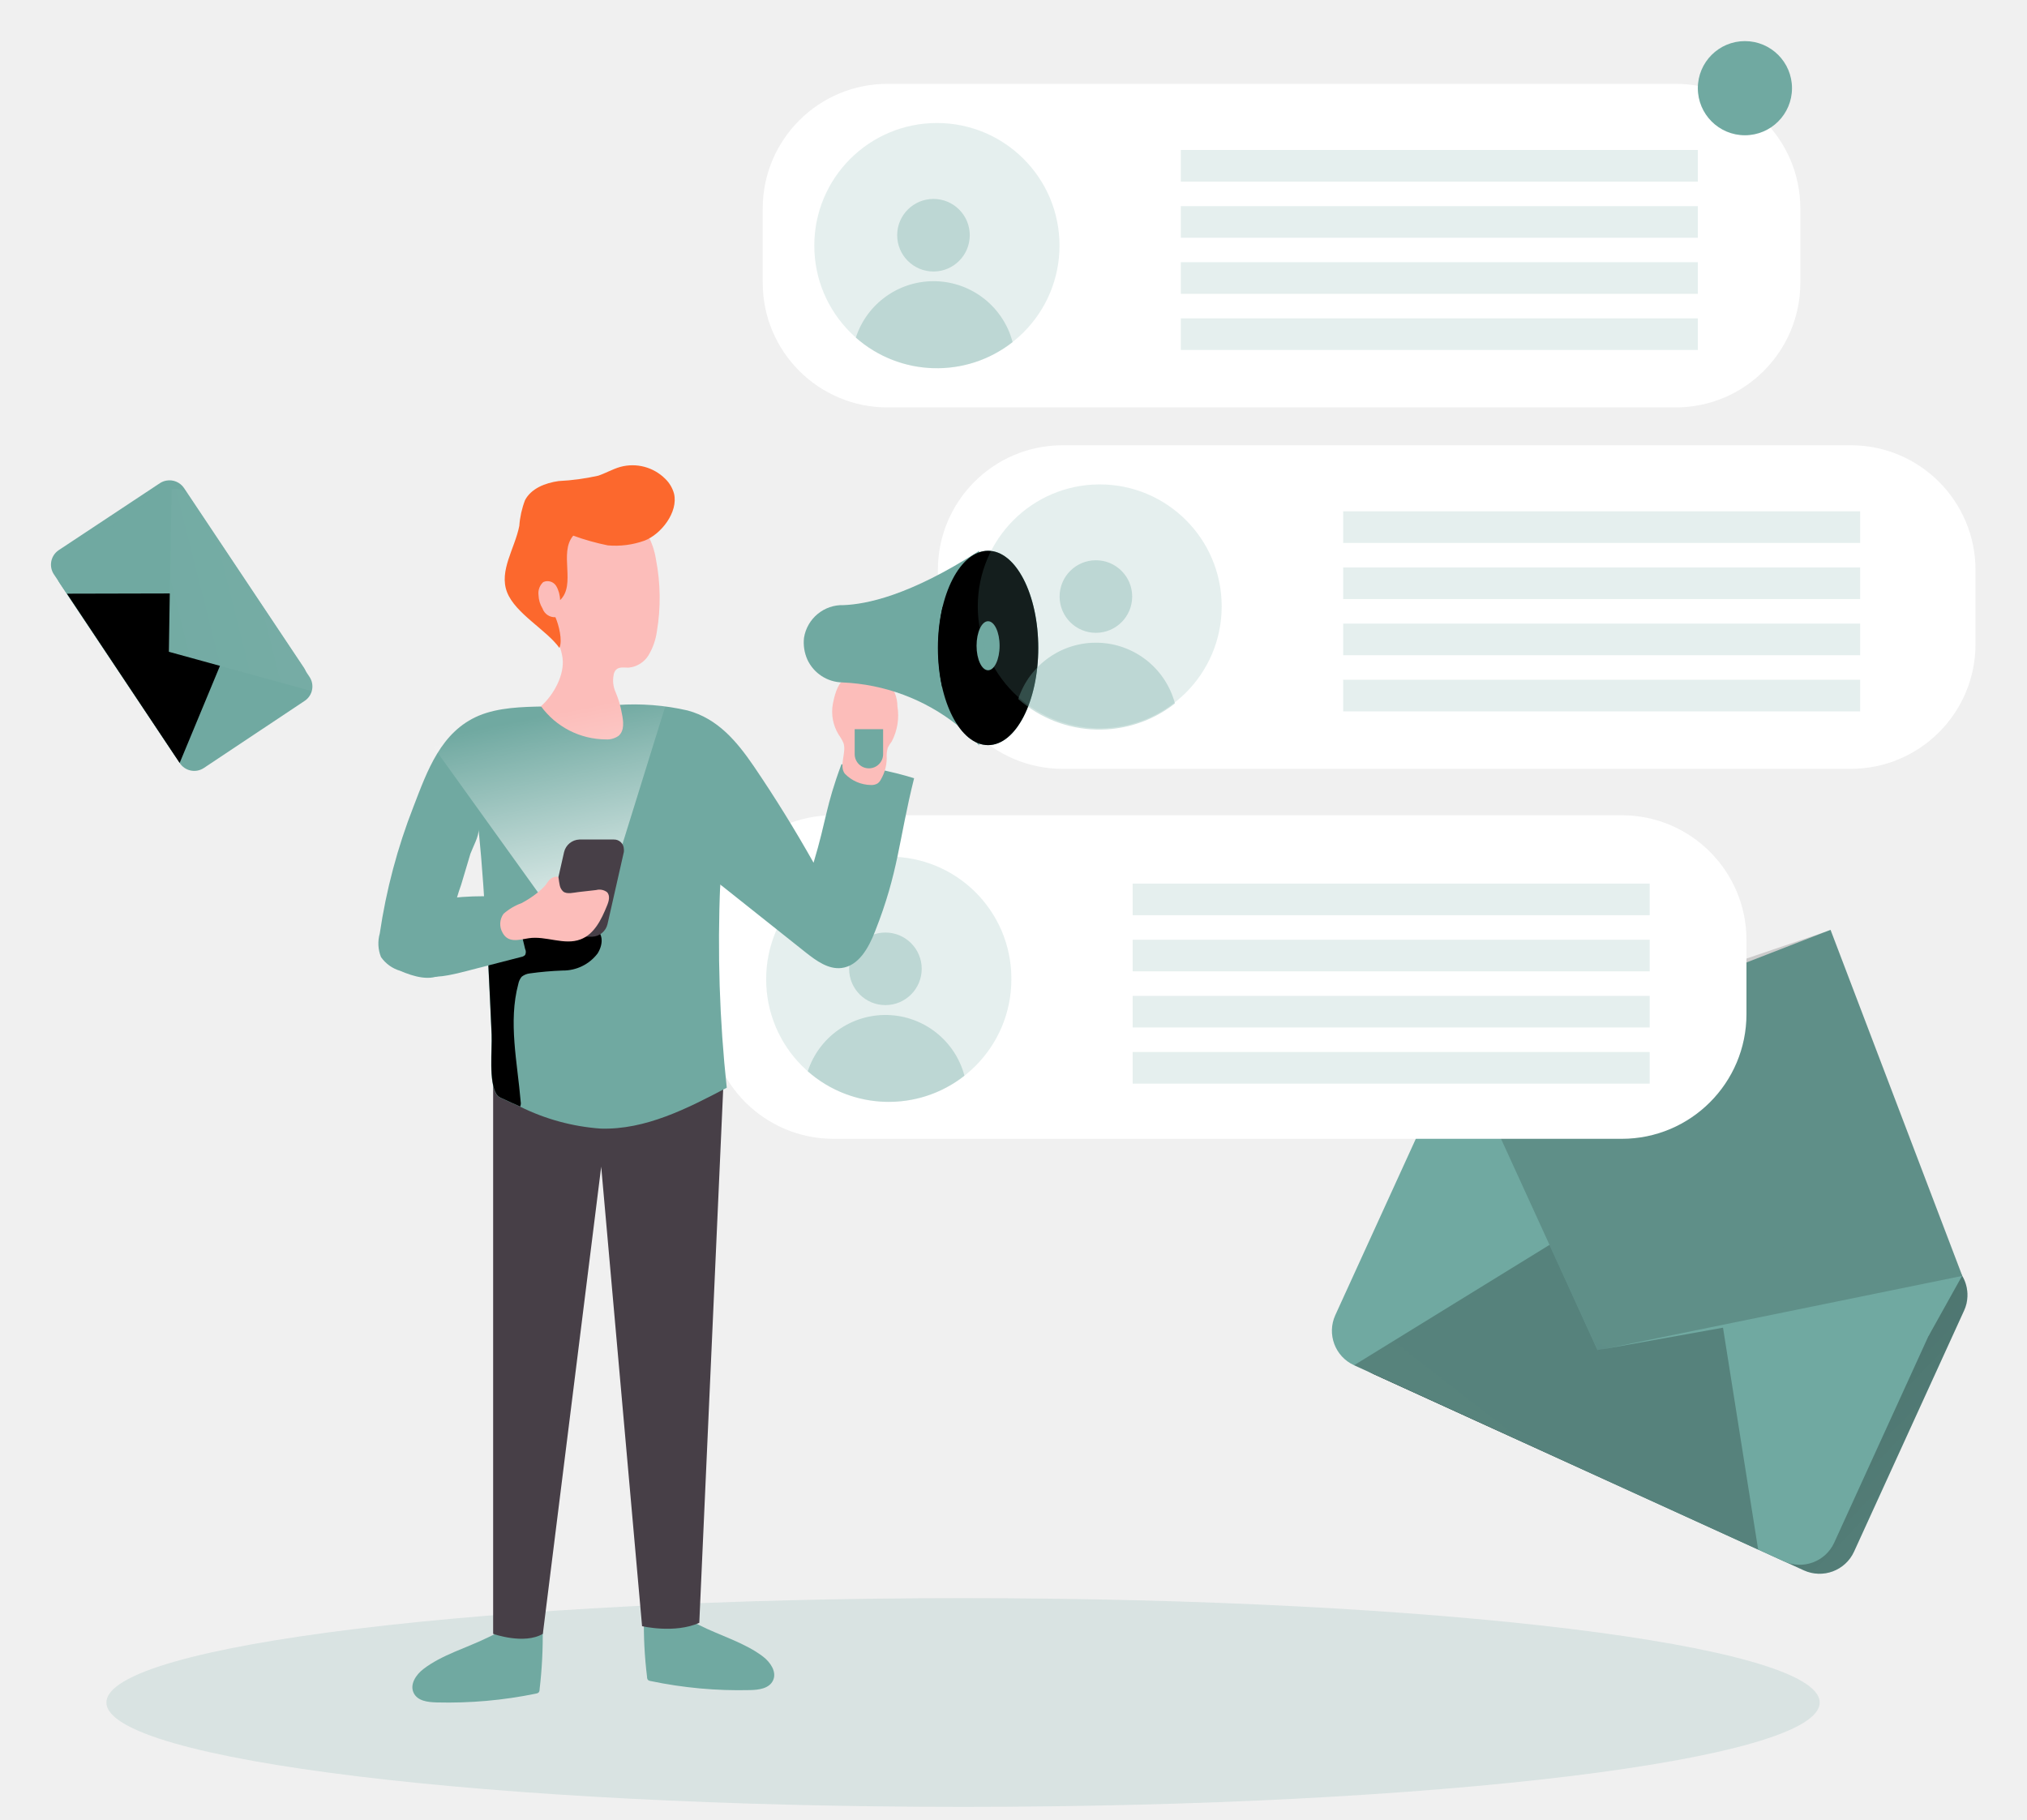
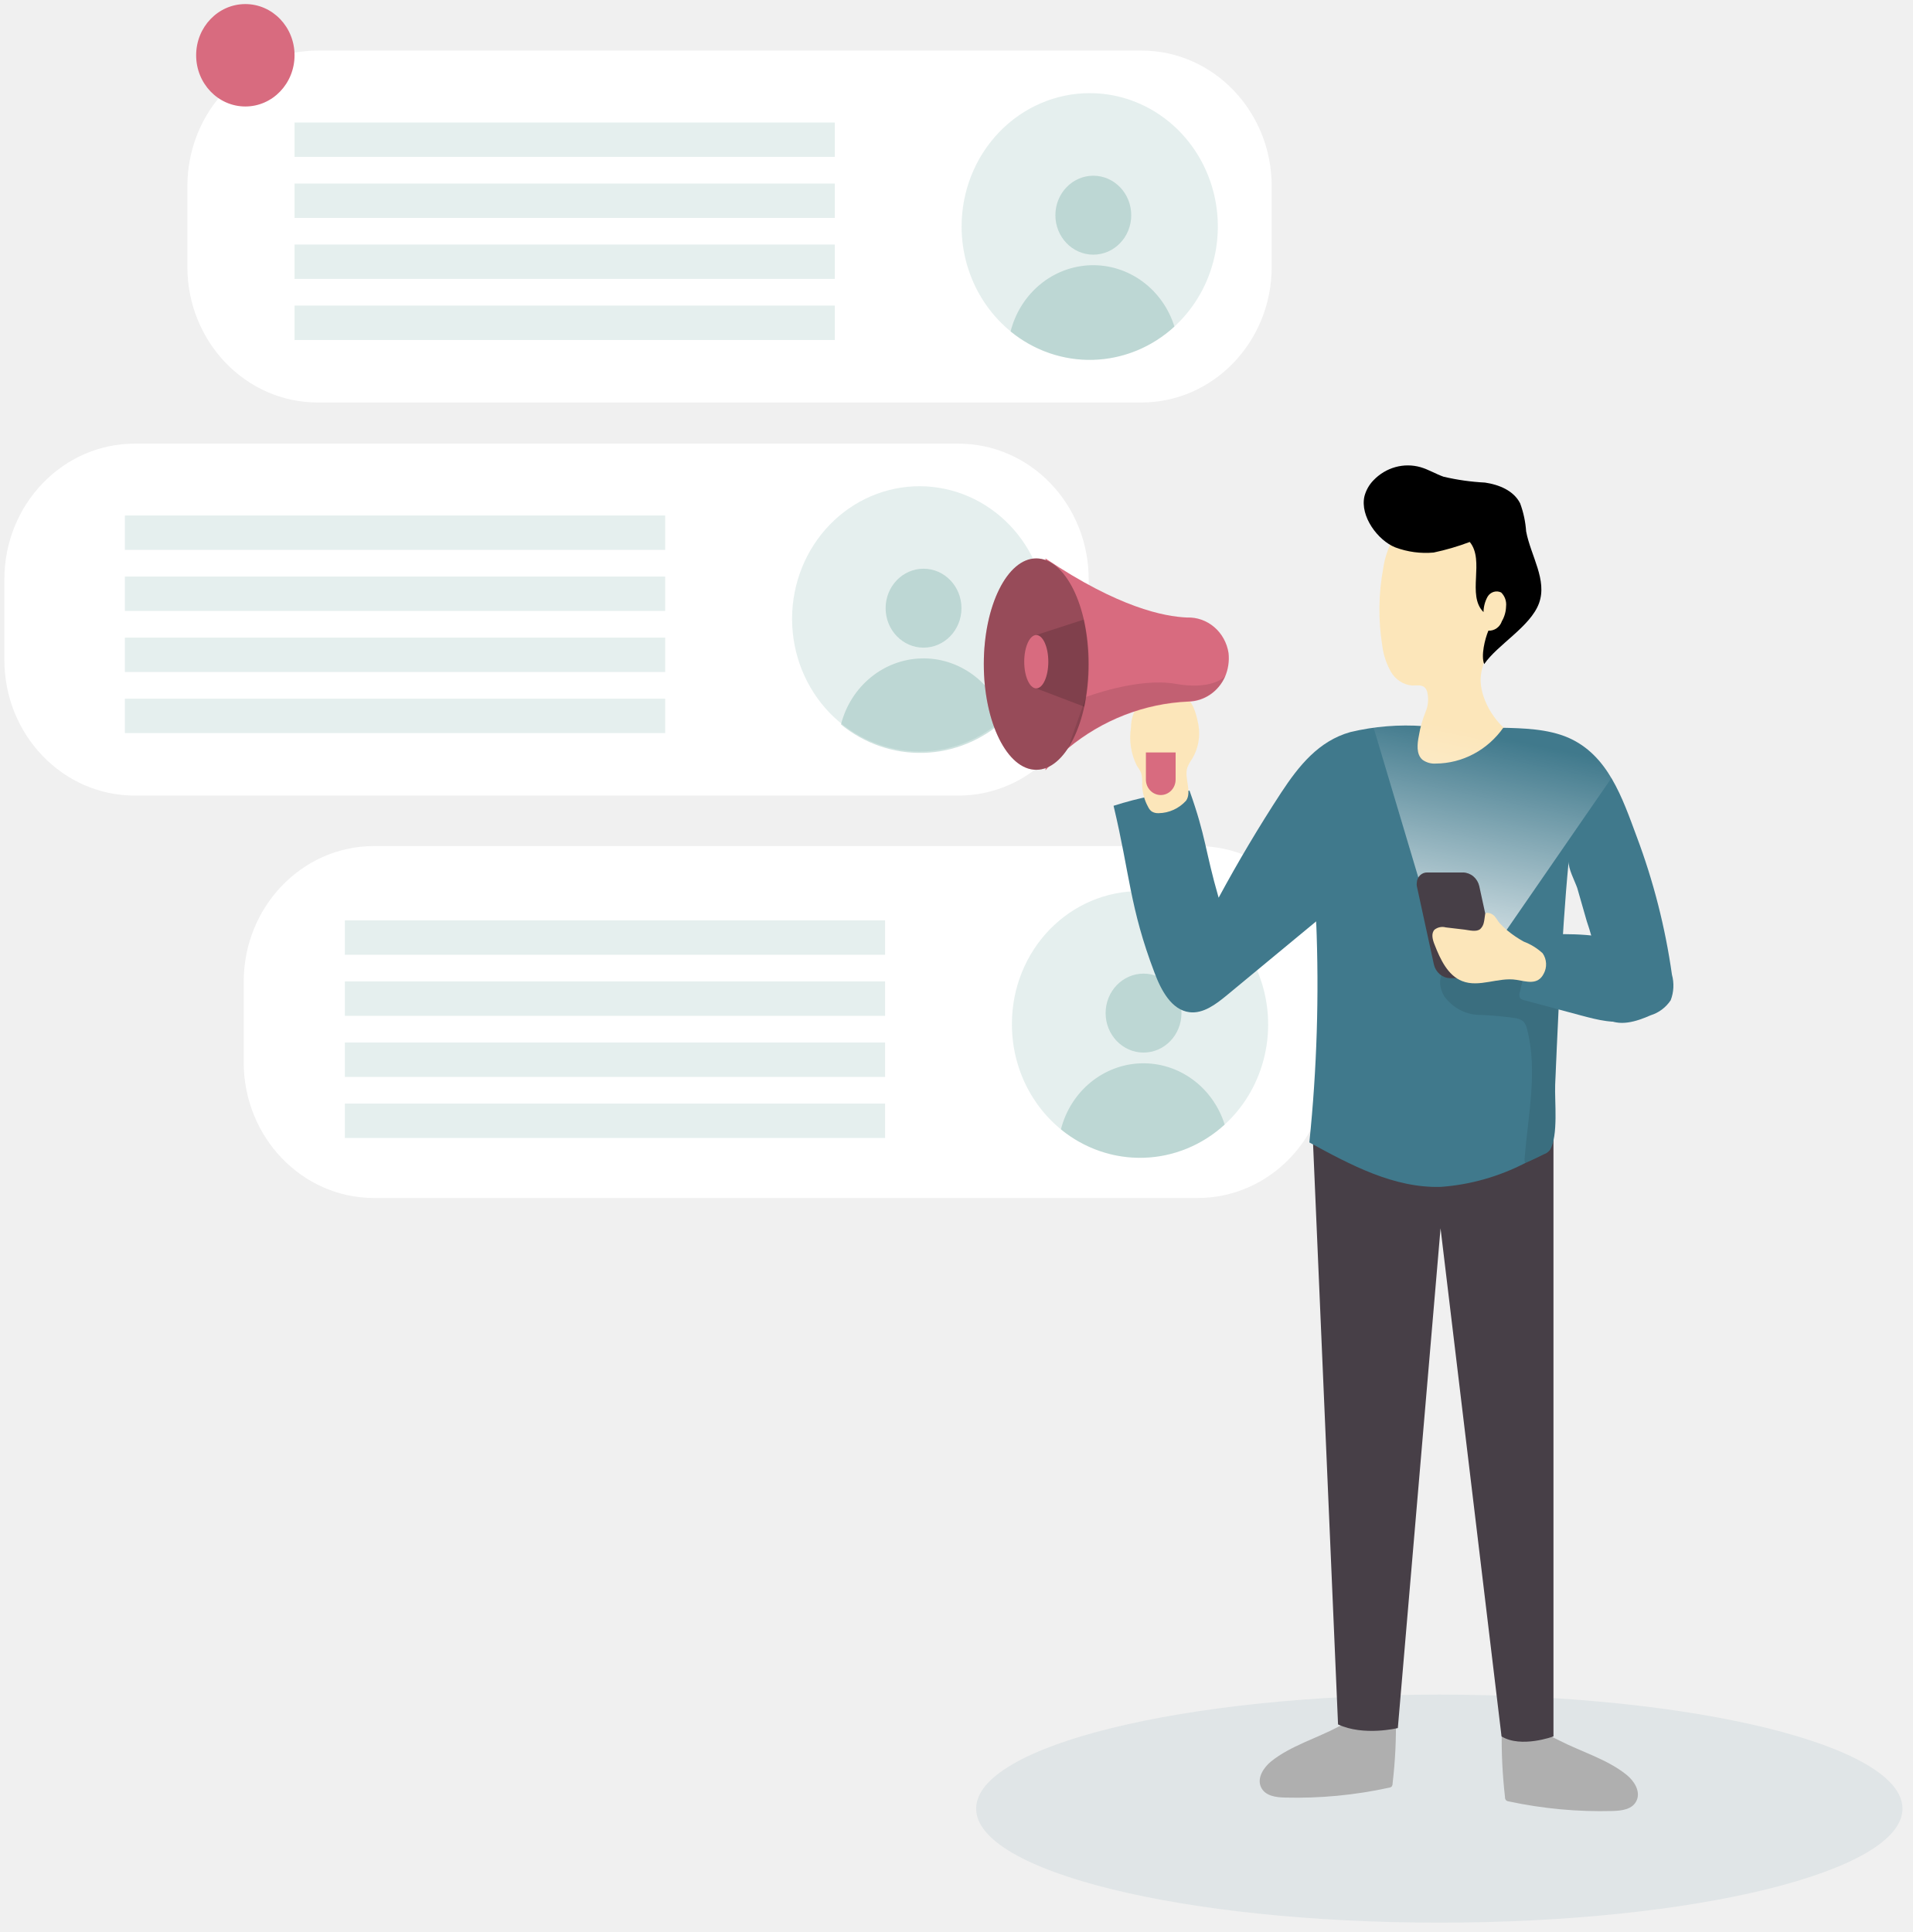
- <svg xmlns="http://www.w3.org/2000/svg" xmlns:xlink="http://www.w3.org/1999/xlink" width="247.98" height="222.68">
+ <svg xmlns="http://www.w3.org/2000/svg" width="192" height="194" viewBox="0 0 192 194" fill="none">
+   <path d="M31.9 5.077H114.588C121.816 5.077 127.675 11.176 127.675 18.698V26.794C127.675 34.317 121.816 40.416 114.588 40.416H31.9C24.672 40.416 18.813 34.317 18.813 26.794V18.698C18.813 11.176 24.672 5.077 31.9 5.077Z" fill="white" />
+   <path d="M13.527 44.548H96.215C103.443 44.548 109.302 50.647 109.302 58.169V66.266C109.302 73.788 103.443 79.887 96.215 79.887H13.527C6.3 79.887 0.44 73.788 0.44 66.266V58.169C0.44 50.647 6.3 44.548 13.527 44.548Z" fill="white" />
+   <path d="M37.554 84.957H120.242C127.47 84.957 133.329 91.055 133.329 98.578V106.674C133.329 114.197 127.47 120.295 120.242 120.295H37.554C30.327 120.295 24.468 114.197 24.468 106.674V98.578C24.468 91.055 30.327 84.957 37.554 84.957Z" fill="white" />
+   <path opacity="0.18" d="M101.593 102.871C101.593 105.519 102.347 108.108 103.761 110.31C105.174 112.512 107.183 114.228 109.534 115.241C111.884 116.255 114.471 116.52 116.966 116.003C119.461 115.486 121.754 114.211 123.553 112.339C125.352 110.466 126.577 108.081 127.073 105.483C127.569 102.886 127.315 100.194 126.341 97.747C125.367 95.301 123.719 93.21 121.603 91.739C119.488 90.267 117.001 89.482 114.457 89.482C112.776 89.473 111.111 89.808 109.555 90.469C107.999 91.129 106.583 92.102 105.389 93.332C104.194 94.562 103.244 96.025 102.593 97.637C101.942 99.25 101.602 100.98 101.593 102.728V102.871Z" fill="#70A9A1" />
+   <path opacity="0.34" d="M114.809 105.692C112.706 105.692 111.001 103.918 111.001 101.729C111.001 99.54 112.706 97.766 114.809 97.766C116.911 97.766 118.616 99.54 118.616 101.729C118.616 103.918 116.911 105.692 114.809 105.692Z" fill="#70A9A1" />
+   <path opacity="0.34" d="M106.513 113.404C108.876 115.334 111.814 116.343 114.817 116.255C117.82 116.167 120.698 114.988 122.953 112.922C122.378 111.092 121.251 109.505 119.738 108.396C118.226 107.288 116.409 106.719 114.56 106.773C112.711 106.827 110.929 107.502 109.478 108.697C108.028 109.892 106.988 111.543 106.513 113.404V113.404Z" fill="#70A9A1" />
+   <path opacity="0.18" d="M34.621 92.419H88.863V95.873H34.621V92.419Z" fill="#70A9A1" />
+   <path opacity="0.18" d="M34.621 98.551H88.863V102.005H34.621V98.551Z" fill="#70A9A1" />
+   <path opacity="0.18" d="M34.621 104.683H88.863V108.138H34.621V104.683Z" fill="#70A9A1" />
+   <path opacity="0.18" d="M34.621 110.815H88.863V114.27H34.621V110.815Z" fill="#70A9A1" />
+   <path opacity="0.18" d="M79.522 62.213C79.54 65.739 80.901 69.113 83.306 71.596C85.711 74.079 88.964 75.469 92.352 75.459C95.739 75.45 98.985 74.043 101.377 71.546C103.769 69.049 105.112 65.667 105.112 62.142C105.112 58.616 103.769 55.234 101.377 52.737C98.985 50.241 95.739 48.833 92.352 48.824C88.964 48.814 85.711 50.204 83.306 52.687C80.901 55.17 79.54 58.544 79.522 62.07V62.213Z" fill="#70A9A1" />
+   <path opacity="0.34" d="M92.722 65.034C90.619 65.034 88.914 63.259 88.914 61.071C88.914 58.882 90.619 57.107 92.722 57.107C94.825 57.107 96.529 58.882 96.529 61.071C96.529 63.259 94.825 65.034 92.722 65.034Z" fill="#70A9A1" />
+   <path opacity="0.34" d="M84.432 72.746C86.795 74.676 89.733 75.685 92.736 75.597C95.739 75.508 98.617 74.329 100.872 72.264C100.297 70.434 99.17 68.846 97.657 67.738C96.144 66.63 94.328 66.06 92.479 66.115C90.63 66.169 88.848 66.844 87.397 68.039C85.947 69.234 84.907 70.885 84.432 72.746V72.746Z" fill="#70A9A1" />
+   <path opacity="0.18" d="M12.54 51.761H66.782V55.215H12.54V51.761Z" fill="#70A9A1" />
+   <path opacity="0.18" d="M12.54 57.893H66.782V61.347H12.54V57.893Z" fill="#70A9A1" />
+   <path opacity="0.18" d="M12.54 64.025H66.782V67.479H12.54V64.025Z" fill="#70A9A1" />
+   <path opacity="0.18" d="M12.54 70.157H66.782V73.612H12.54V70.157Z" fill="#70A9A1" />
+   <path opacity="0.18" d="M96.541 22.742C96.541 25.39 97.296 27.979 98.709 30.18C100.123 32.382 102.132 34.098 104.482 35.112C106.833 36.125 109.419 36.39 111.914 35.874C114.41 35.357 116.702 34.082 118.501 32.209C120.3 30.337 121.525 27.951 122.021 25.354C122.518 22.757 122.263 20.065 121.289 17.618C120.316 15.172 118.667 13.081 116.552 11.609C114.436 10.138 111.949 9.353 109.405 9.353C105.993 9.353 102.721 10.763 100.309 13.274C97.896 15.785 96.541 19.191 96.541 22.742V22.742Z" fill="#70A9A1" />
+   <path opacity="0.34" d="M109.766 25.572C107.663 25.572 105.958 23.797 105.958 21.608C105.958 19.419 107.663 17.645 109.766 17.645C111.869 17.645 113.573 19.419 113.573 21.608C113.573 23.797 111.869 25.572 109.766 25.572Z" fill="#70A9A1" />
+   <path opacity="0.34" d="M101.461 33.284C103.826 35.215 106.766 36.223 109.77 36.134C112.775 36.044 115.655 34.862 117.909 32.793C117.336 30.959 116.208 29.368 114.693 28.258C113.179 27.147 111.36 26.577 109.509 26.633C107.657 26.688 105.872 27.366 104.422 28.564C102.971 29.763 101.932 31.419 101.461 33.284V33.284Z" fill="#70A9A1" />
+   <path opacity="0.18" d="M29.57 12.299H83.811V15.753H29.57V12.299Z" fill="#70A9A1" />
+   <path opacity="0.18" d="M29.57 18.431H83.811V21.885H29.57V18.431Z" fill="#70A9A1" />
+   <path opacity="0.18" d="M29.57 24.554H83.811V28.008H29.57V24.554Z" fill="#70A9A1" />
+   <path opacity="0.18" d="M29.57 30.686H83.811V34.141H29.57V30.686Z" fill="#70A9A1" />
+   <path d="M24.633 10.692C21.904 10.692 19.693 8.39 19.693 5.55C19.693 2.711 21.904 0.409 24.633 0.409C27.361 0.409 29.572 2.711 29.572 5.55C29.572 8.39 27.361 10.692 24.633 10.692Z" fill="#D86B7F" />
+   <path opacity="0.18" d="M144.503 193.061C118.822 193.061 98.003 187.935 98.003 181.612C98.003 175.289 118.822 170.163 144.503 170.163C170.184 170.163 191.003 175.289 191.003 181.612C191.003 187.935 170.184 193.061 144.503 193.061Z" fill="#40798C" fill-opacity="0.5" />
+   <path d="M163.292 178.207C164.055 178.814 164.724 179.859 164.321 180.778C163.918 181.697 162.829 181.822 161.903 181.849C158.4 181.944 154.898 181.62 151.466 180.885C151.364 180.876 151.268 180.832 151.192 180.76C151.123 180.669 151.089 180.554 151.097 180.439C150.843 178.218 150.734 175.981 150.771 173.744C152.658 173.191 154.845 173.86 156.534 174.762C158.704 175.878 161.363 176.654 163.292 178.207Z" fill="#AFAFAF" />
+   <path d="M127.628 176.859C126.865 177.475 126.187 178.52 126.59 179.43C126.993 180.341 128.091 180.483 129.017 180.501C132.521 180.592 136.024 180.259 139.454 179.51C139.556 179.501 139.653 179.457 139.729 179.386C139.79 179.291 139.821 179.178 139.814 179.064C140.077 176.844 140.186 174.606 140.14 172.37C138.253 171.807 136.067 172.486 134.377 173.387C132.208 174.539 129.558 175.315 127.628 176.859Z" fill="#AFAFAF" />
+   <path d="M155.964 113.797V174.36C155.964 174.36 152.722 175.565 150.75 174.36L144.627 123.339L140.339 173.521C140.339 173.521 136.908 174.36 134.336 173.155L131.763 113.35C131.763 113.35 146.959 109.789 155.964 113.797Z" fill="#473F47" />
+   <path d="M111.799 80.913C113.437 87.759 113.412 91.107 115.907 97.667C116.576 99.453 117.622 101.416 119.423 101.639C120.795 101.809 122.056 100.854 123.145 99.961C126.135 97.48 129.134 94.998 132.141 92.517C132.444 99.924 132.215 107.345 131.455 114.716C135.606 116.992 139.979 119.322 144.67 119.179C147.618 118.962 150.497 118.146 153.143 116.778C153.786 116.492 154.413 116.198 155.039 115.885C155.267 115.805 155.467 115.656 155.613 115.457C156.471 114.065 156.068 110.565 156.136 108.914C156.239 106.397 156.359 103.871 156.479 101.345C156.531 100.452 156.574 99.622 156.634 98.756C156.848 94.659 157.097 90.58 157.491 86.483C157.423 87.188 158.1 88.456 158.349 89.161C158.666 90.268 158.983 91.392 159.309 92.508C159.659 93.523 159.945 94.561 160.167 95.614C160.356 96.891 159.764 98.114 159.841 99.426C159.846 99.974 159.973 100.514 160.211 101.003C160.449 101.492 160.792 101.917 161.213 102.246C162.542 103.139 164.283 102.586 165.733 101.943C166.543 101.694 167.248 101.165 167.731 100.443C168.047 99.625 168.092 98.721 167.859 97.873C167.188 93.124 166 88.47 164.318 84.001C162.868 80.092 161.445 75.825 157.457 74.076C155.39 73.183 152.929 73.121 150.716 73.076L142.929 72.915C140.459 72.734 137.976 72.936 135.563 73.513C132.398 74.406 130.417 76.87 128.625 79.592C126.395 83.008 124.303 86.525 122.348 90.143C120.958 85.332 121.104 84.091 119.423 79.387C116.836 79.603 114.279 80.115 111.799 80.913Z" fill="#40798C" />
+   <path d="M145.005 100.051C145.435 100.639 145.992 101.115 146.631 101.439C147.27 101.763 147.973 101.926 148.684 101.916C149.831 101.96 150.976 102.064 152.114 102.229C152.427 102.264 152.725 102.39 152.971 102.595C153.149 102.822 153.27 103.092 153.323 103.38C154.395 107.549 153.417 111.949 153.074 116.243C153.04 116.419 153.058 116.603 153.126 116.769C153.769 116.484 154.395 116.189 155.021 115.877C155.249 115.796 155.449 115.647 155.596 115.448C156.453 114.056 156.05 110.557 156.119 108.905C156.222 106.388 156.342 103.862 156.462 101.336C156.513 100.443 156.556 99.613 156.616 98.747C156.419 98.694 156.213 98.658 156.016 98.623L150.485 97.641C149.121 97.391 147.054 96.552 145.691 97.087C144.327 97.623 144.37 98.988 145.005 100.051Z" fill="url(#paint0_linear)" fill-opacity="0.15" />
+   <path d="M150.945 73.049C149.641 71.853 148.441 69.648 148.681 67.774C148.921 65.9 150.233 63.927 150.996 62.151C151.382 61.258 151.768 60.16 151.305 59.285C151.028 58.894 150.715 58.533 150.37 58.205C149.581 57.313 149.367 56.009 148.844 54.911C148.423 54.058 147.805 53.327 147.044 52.786C146.283 52.245 145.404 51.911 144.487 51.814C143.568 51.745 142.648 51.933 141.823 52.36C140.997 52.787 140.298 53.437 139.796 54.242C139.334 55.103 139.023 56.043 138.879 57.018C138.393 59.615 138.361 62.282 138.784 64.891C138.905 65.795 139.196 66.666 139.642 67.453C139.865 67.843 140.175 68.171 140.545 68.412C140.914 68.653 141.334 68.798 141.769 68.836C142.223 68.836 142.746 68.729 143.064 69.059C143.208 69.222 143.298 69.428 143.321 69.648C143.44 70.284 143.365 70.943 143.106 71.532C142.804 72.277 142.585 73.055 142.455 73.853C142.283 74.701 142.172 75.718 142.798 76.281C143.19 76.568 143.665 76.707 144.144 76.673C145.471 76.666 146.778 76.334 147.959 75.704C149.14 75.075 150.163 74.165 150.945 73.049Z" fill="#FCE6BA" />
+   <path d="M142.387 88.081L136.521 68.434L163.638 75.441L148.793 96.953L142.387 88.081Z" fill="url(#paint1_linear)" />
+   <path d="M136.986 49.833C137.147 49.223 137.461 48.668 137.895 48.226C138.502 47.591 139.26 47.135 140.092 46.904C140.924 46.673 141.799 46.677 142.629 46.914C143.418 47.146 144.147 47.592 144.928 47.869C146.298 48.19 147.692 48.387 149.095 48.458C150.485 48.663 151.968 49.252 152.62 50.547C152.952 51.448 153.154 52.395 153.22 53.358C153.683 55.813 155.373 58.25 154.507 60.589C153.641 62.927 150.356 64.721 149.01 66.685C148.667 65.846 149.078 64.168 149.43 63.329C149.725 63.344 150.016 63.258 150.26 63.086C150.505 62.914 150.689 62.664 150.785 62.374C151.046 61.929 151.191 61.422 151.205 60.901C151.236 60.642 151.207 60.378 151.12 60.133C151.034 59.888 150.892 59.667 150.708 59.491C150.471 59.377 150.204 59.358 149.954 59.435C149.705 59.512 149.491 59.681 149.353 59.91C149.09 60.382 148.948 60.917 148.941 61.463C147.226 59.758 149.104 56.304 147.56 54.421C146.378 54.868 145.166 55.223 143.933 55.483C142.628 55.602 141.315 55.425 140.082 54.965C138.341 54.269 136.523 51.85 136.986 49.833Z" fill="black" />
+   <path d="M164.352 95.195C165.16 95.544 165.859 96.122 166.367 96.864C166.661 97.383 166.821 97.972 166.831 98.574C166.842 99.176 166.703 99.771 166.427 100.301C166.141 100.823 165.756 101.279 165.296 101.642C164.837 102.006 164.311 102.269 163.751 102.416C162.139 102.862 160.432 102.416 158.812 101.988L153.023 100.434C152.868 100.409 152.724 100.335 152.611 100.22C152.561 100.116 152.534 100.002 152.534 99.885C152.534 99.769 152.561 99.654 152.611 99.551C152.98 98.087 153.22 96.498 153.726 95.088C154.181 93.838 154.721 93.847 155.99 93.811C158.769 93.758 161.796 93.892 164.352 95.195Z" fill="#40798C" />
+   <path d="M116.333 81.654C116.088 81.671 115.843 81.612 115.63 81.484C115.476 81.365 115.353 81.209 115.27 81.029C114.884 80.334 114.677 79.547 114.669 78.744C114.697 78.353 114.659 77.961 114.558 77.584C114.441 77.337 114.3 77.104 114.138 76.888C113.547 75.715 113.339 74.374 113.546 73.067C113.546 72.568 113.64 72.074 113.82 71.612C113.993 71.265 114.236 70.96 114.532 70.718C114.828 70.476 115.17 70.303 115.535 70.211C116.267 70.025 117.021 69.95 117.774 69.988C118.259 69.943 118.748 70.022 119.197 70.22C119.849 70.559 120.192 72.085 120.321 72.79C120.523 73.952 120.306 75.15 119.712 76.156C119.517 76.434 119.35 76.733 119.215 77.048C118.854 78.066 119.703 79.521 119.077 80.404C118.722 80.792 118.297 81.102 117.826 81.316C117.355 81.531 116.847 81.646 116.333 81.654Z" fill="#FCE6BA" />
+   <path d="M104.966 56.081V77.343C105.649 76.539 106.405 75.803 107.221 75.147C110.67 72.29 114.901 70.646 119.304 70.452C120.083 70.438 120.841 70.196 121.494 69.754C122.146 69.312 122.665 68.688 122.992 67.953V67.953C123.309 67.207 123.431 66.388 123.344 65.578C123.187 64.556 122.677 63.629 121.91 62.971C121.142 62.314 120.17 61.971 119.176 62.008C116.86 61.91 112.315 61.017 104.966 56.081Z" fill="#D86B7F" />
+   <path d="M104.037 77.298C101.129 77.298 98.772 72.546 98.772 66.685C98.772 60.824 101.129 56.072 104.037 56.072C106.945 56.072 109.303 60.824 109.303 66.685C109.303 72.546 106.945 77.298 104.037 77.298Z" fill="#D86B7F" />
+   <path d="M104.037 77.298C101.129 77.298 98.772 72.546 98.772 66.685C98.772 60.824 101.129 56.072 104.037 56.072C106.945 56.072 109.303 60.824 109.303 66.685C109.303 72.546 106.945 77.298 104.037 77.298Z" fill="url(#paint2_linear)" fill-opacity="0.3" />
+   <path d="M108.807 62.213L104.031 63.766V69.122L108.85 70.96C109.414 68.073 109.4 65.095 108.807 62.213Z" fill="url(#paint3_linear)" fill-opacity="0.15" />
+   <path d="M118.021 75.558H115.045V78.28C115.045 78.692 115.202 79.087 115.482 79.378C115.762 79.669 116.141 79.833 116.537 79.833C116.933 79.833 117.312 79.669 117.592 79.378C117.872 79.087 118.029 78.692 118.029 78.28V75.558H118.021Z" fill="#D86B7F" />
+   <path d="M104.039 69.122C103.371 69.122 102.83 67.923 102.83 66.444C102.83 64.965 103.371 63.766 104.039 63.766C104.707 63.766 105.248 64.965 105.248 66.444C105.248 67.923 104.707 69.122 104.039 69.122Z" fill="#D86B7F" />
+   <path d="M107.23 75.102C110.679 72.246 114.91 70.602 119.313 70.407C120.092 70.393 120.85 70.151 121.502 69.709C122.155 69.267 122.674 68.643 123.001 67.908C122.889 68.033 121.612 69.3 118.018 68.667C114.245 67.997 109.031 69.988 109.031 69.988L107.23 75.102Z" fill="url(#paint4_linear)" fill-opacity="0.1" />
+   <path d="M145.556 98.221H149.175C149.307 98.227 149.44 98.205 149.565 98.158C149.69 98.11 149.805 98.038 149.903 97.944C150.001 97.85 150.08 97.737 150.136 97.612C150.192 97.486 150.224 97.35 150.229 97.212C150.25 97.094 150.25 96.973 150.229 96.855L148.514 88.973C148.427 88.595 148.222 88.257 147.933 88.01C147.643 87.763 147.284 87.622 146.911 87.608H143.3C143.166 87.603 143.032 87.626 142.907 87.675C142.781 87.724 142.666 87.798 142.568 87.893C142.47 87.989 142.391 88.103 142.336 88.23C142.281 88.357 142.25 88.495 142.245 88.634C142.228 88.746 142.228 88.861 142.245 88.973L143.96 96.855C144.048 97.232 144.251 97.569 144.538 97.816C144.826 98.062 145.183 98.204 145.556 98.221V98.221Z" fill="#473F47" />
+   <path d="M150.418 92.517C150.307 92.331 150.181 92.154 150.041 91.99C149.848 91.785 149.587 91.667 149.312 91.66C149.282 91.657 149.253 91.661 149.225 91.67C149.197 91.679 149.171 91.694 149.149 91.714C149.124 91.755 149.107 91.8 149.097 91.847C149.054 92.106 149.037 92.365 148.977 92.615C148.929 92.873 148.803 93.107 148.617 93.285C148.231 93.615 147.485 93.401 147.039 93.347L145.152 93.124C144.961 93.071 144.761 93.064 144.566 93.102C144.372 93.141 144.188 93.225 144.029 93.347C143.66 93.722 143.823 94.356 144.029 94.856C144.604 96.337 145.358 97.953 146.799 98.515C148.514 99.194 150.435 98.096 152.245 98.39C153.257 98.551 154.38 98.953 154.98 97.783C155.156 97.466 155.239 97.102 155.221 96.737C155.203 96.371 155.084 96.018 154.877 95.721C154.322 95.211 153.679 94.815 152.982 94.552C152.398 94.232 151.844 93.855 151.327 93.427C151.055 93.208 150.8 92.966 150.564 92.704L150.418 92.517Z" fill="#FCE6BA" />
  <defs>
-     <linearGradient y2="1.564" x2="1.829" y1="0.419" x1="0.399" id="linear-gradient">
+     <linearGradient id="paint0_linear" x1="-960.611" y1="-3264.37" x2="-1753.38" y2="-2980.45" gradientUnits="userSpaceOnUse">
      <stop offset="0.01" />
-       <stop stop-opacity="0.69" offset="0.08" />
-       <stop stop-opacity="0.32" offset="0.21" />
-       <stop stop-opacity="0" offset="1" />
+       <stop offset="0.08" stop-opacity="0.69" />
+       <stop offset="0.21" stop-opacity="0.32" />
+       <stop offset="1" stop-opacity="0" />
    </linearGradient>
-     <linearGradient xlink:href="#linear-gradient" gradientTransform="matrix(1, 0, 0, -1, 0, 352)" y2="280.24" x2="331.64" y1="95.84" x1="244.19" id="linear-gradient-2" />
-     <linearGradient xlink:href="#linear-gradient" gradientTransform="translate(-462.22 51.25) rotate(-172.52)" y2="-182.04" x2="-616.77" y1="-7.43" x1="-755.66" id="linear-gradient-3" />
-     <linearGradient xlink:href="#linear-gradient" gradientTransform="matrix(1, 0, 0, -1, 0, 352)" y2="135.57" x2="147.89" y1="168.11" x1="92.81" id="linear-gradient-4" />
-     <linearGradient y2="0.192" x2="0.514" y1="1.126" x1="0.702" id="linear-gradient-5">
-       <stop stop-color="#fff" offset="0.01" />
-       <stop stop-opacity="0" stop-color="#fff" offset="1" />
+     <linearGradient id="paint1_linear" x1="144.591" y1="100.542" x2="150.12" y2="73.991" gradientUnits="userSpaceOnUse">
+       <stop offset="0.01" stop-color="white" />
+       <stop offset="1" stop-color="white" stop-opacity="0" />
    </linearGradient>
-     <linearGradient xlink:href="#linear-gradient" gradientTransform="matrix(1, 0, 0, -1, -19.54, 314.22)" y2="173.67" x2="221.84" y1="207.95" x1="150.51" id="linear-gradient-6" />
-     <linearGradient xlink:href="#linear-gradient" gradientTransform="matrix(1, 0, 0, -1, 0, 352)" y2="181.82" x2="211.25" y1="204.9" x1="145.93" id="linear-gradient-7" />
-     <linearGradient xlink:href="#linear-gradient" gradientTransform="matrix(1, 0, 0, -1, 0, 352)" y2="210.82" x2="160.17" y1="178.44" x1="160.73" id="linear-gradient-8" />
-     <linearGradient xlink:href="#linear-gradient" gradientTransform="matrix(0.16, 0.99, 0.99, -0.16, -1394.52, -412.45)" y2="1330.11" x2="744.57" y1="1363.03" x1="793.95" id="linear-gradient-9" />
-     <linearGradient xlink:href="#linear-gradient-5" gradientTransform="matrix(0.28, 0.96, 0.96, -0.28, -1116.96, -321.38)" y2="991.15" x2="791.58" y1="1038.41" x1="788.75" id="linear-gradient-10" />
-     <linearGradient xlink:href="#linear-gradient" gradientTransform="matrix(0.28, 0.96, 0.96, -0.28, -1136.5, -359.16)" y2="950.52" x2="835.54" y1="1030.49" x1="771.92" id="linear-gradient-11" />
+     <linearGradient id="paint2_linear" x1="-1458.98" y1="-4265.59" x2="-2333.91" y2="-4056.97" gradientUnits="userSpaceOnUse">
+       <stop offset="0.01" />
+       <stop offset="0.08" stop-opacity="0.69" />
+       <stop offset="0.21" stop-opacity="0.32" />
+       <stop offset="1" stop-opacity="0" />
+     </linearGradient>
+     <linearGradient id="paint3_linear" x1="-654.22" y1="-1683.83" x2="-1022.2" y2="-1606.06" gradientUnits="userSpaceOnUse">
+       <stop offset="0.01" />
+       <stop offset="0.08" stop-opacity="0.69" />
+       <stop offset="0.21" stop-opacity="0.32" />
+       <stop offset="1" stop-opacity="0" />
+     </linearGradient>
+     <linearGradient id="paint4_linear" x1="-2411.85" y1="-1180.93" x2="-2410.01" y2="-1413.94" gradientUnits="userSpaceOnUse">
+       <stop offset="0.01" />
+       <stop offset="0.08" stop-opacity="0.69" />
+       <stop offset="0.21" stop-opacity="0.32" />
+       <stop offset="1" stop-opacity="0" />
+     </linearGradient>
  </defs>
-   <g>
-     <rect fill="none" id="canvas_background" height="224.68" width="249.98" y="-1" x="-1" />
-   </g>
-   <g>
-     <path id="svg_2" fill="#70a9a1" d="m168.08,168.14l52.6,24a4.64,4.64 0 0 0 6.14,-2.29l13.45,-29.47a4.41,4.41 0 0 0 0.42,-1.75a4.65,4.65 0 0 0 -2.7,-4.4l-52.6,-24a4.6,4.6 0 0 0 -6.19,2.24l-13.46,29.49a4.63,4.63 0 0 0 2.28,6.15l0.06,0.03z" />
-     <path id="svg_3" fill="url(#linear-gradient)" d="m168.08,168.14l52.6,24a4.64,4.64 0 0 0 6.14,-2.29l13.45,-29.47a4.41,4.41 0 0 0 0.42,-1.75a4.65,4.65 0 0 0 -2.7,-4.4l-52.6,-24a4.6,4.6 0 0 0 -6.19,2.24l-13.46,29.49a4.63,4.63 0 0 0 2.28,6.15l0.06,0.03z" />
-     <path id="svg_4" fill="#70a9a1" d="m165.65,167.04l52.6,24a4.64,4.64 0 0 0 6.14,-2.28l13.45,-29.48a4.58,4.58 0 0 0 0.42,-1.74a4.65,4.65 0 0 0 -2.71,-4.4l-52.59,-24a4.64,4.64 0 0 0 -6.14,2.29l-13.46,29.48a4.63,4.63 0 0 0 2.29,6.13z" />
-     <polygon id="svg_5" fill="#70a9a1" points="240.05,156.09 223.94,113.77 181.44,130.28 235.94,163.46 240.05,156.09 " />
-     <path id="svg_6" fill="url(#linear-gradient-2)" d="m179.01,129.22l16.45,36l44.61,-9.11l-16.11,-42.32s-43.75,14.81 -44.95,15.43z" />
-     <polygon id="svg_7" fill="url(#linear-gradient-3)" points="210.79,162.45 215.09,189.6 165.66,167.04 189.56,152.32 195.44,165.2 210.79,162.45 " />
-     <rect id="svg_8" fill="#fff" rx="15.26" height="39.59" width="126.94" y="10.26" x="93.31" />
-     <rect id="svg_9" fill="#fff" rx="15.26" height="39.59" width="126.94" y="54.48" x="114.74" />
-     <rect id="svg_10" fill="#fff" rx="15.26" height="39.59" width="126.94" y="99.75" x="86.72" />
-     <path id="svg_11" opacity="0.18" fill="#70a9a1" d="m123.73,119.82a15,15 0 1 1 -15,-15l0,0a14.92,14.92 0 0 1 15,14.84l0,0.16z" />
-     <circle id="svg_12" opacity="0.34" fill="#70a9a1" r="4.44" cy="118.54" cx="108.32" />
-     <path id="svg_13" opacity="0.34" fill="#70a9a1" d="m117.99,131.62a15,15 0 0 1 -19.17,-0.54a10,10 0 0 1 19.17,0.54z" />
-     <rect id="svg_14" opacity="0.18" fill="#70a9a1" height="3.87" width="63.25" y="108.11" x="138.57" />
-     <rect id="svg_15" opacity="0.18" fill="#70a9a1" height="3.87" width="63.25" y="114.98" x="138.57" />
-     <rect id="svg_16" opacity="0.18" fill="#70a9a1" height="3.87" width="63.25" y="121.85" x="138.57" />
-     <rect id="svg_17" opacity="0.18" fill="#70a9a1" height="3.87" width="63.25" y="128.72" x="138.57" />
-     <ellipse id="svg_18" opacity="0.18" fill="#70a9a1" ry="12.77" rx="104.8" cy="208.31" cx="117.82" />
-     <path id="svg_19" fill="#70a9a1" d="m51.79,204.22c-0.89,0.68 -1.67,1.85 -1.2,2.88s1.74,1.17 2.82,1.2a53.48,53.48 0 0 0 12.17,-1.08a0.55,0.55 0 0 0 0.32,-0.14a0.52,0.52 0 0 0 0.11,-0.36a55.26,55.26 0 0 0 0.38,-7.5c-2.2,-0.62 -4.75,0.13 -6.72,1.14c-2.53,1.25 -5.63,2.12 -7.88,3.86z" />
-     <path id="svg_20" fill="#70a9a1" d="m93.37,202.71c0.89,0.69 1.68,1.86 1.21,2.88s-1.75,1.18 -2.83,1.2a52.89,52.89 0 0 1 -12.17,-1.11a0.55,0.55 0 0 1 -0.32,-0.14a0.58,0.58 0 0 1 -0.1,-0.36a52.2,52.2 0 0 1 -0.38,-7.5c2.2,-0.63 4.75,0.13 6.72,1.14c2.53,1.29 5.62,2.16 7.87,3.89z" />
-     <path id="svg_21" fill="#473f47" d="m60.33,132.06l0,67.85s3.78,1.35 6.08,0l7.14,-57.16l5,56.22s4,0.94 7,-0.41l3,-67s-17.72,-3.99 -28.22,0.5z" />
-     <path id="svg_22" fill="#70a9a1" d="m111.83,95.22c-1.91,7.67 -1.88,11.42 -4.79,18.77c-0.78,2 -2,4.2 -4.1,4.45c-1.6,0.19 -3.07,-0.88 -4.34,-1.88q-5.23,-4.17 -10.49,-8.34a166.59,166.59 0 0 0 0.8,24.87c-4.84,2.55 -9.94,5.16 -15.41,5a26.4,26.4 0 0 1 -9.88,-2.69c-0.75,-0.32 -1.48,-0.65 -2.21,-1a1.41,1.41 0 0 1 -0.67,-0.48c-1,-1.56 -0.53,-5.48 -0.61,-7.33c-0.12,-2.82 -0.26,-5.65 -0.4,-8.48c-0.06,-1 -0.11,-1.93 -0.18,-2.9c-0.25,-4.59 -0.54,-9.16 -1,-13.75c0.08,0.79 -0.71,2.21 -1,3c-0.37,1.24 -0.74,2.5 -1.12,3.75a28.18,28.18 0 0 0 -1,3.48c-0.22,1.43 0.47,2.8 0.38,4.27a4,4 0 0 1 -1.6,3.16c-1.55,1 -3.58,0.38 -5.27,-0.34a4.34,4.34 0 0 1 -2.33,-1.68a4.45,4.45 0 0 1 -0.15,-2.88a70.87,70.87 0 0 1 4.13,-15.54c1.69,-4.38 3.35,-9.16 8,-11.12c2.41,-1 5.28,-1.07 7.86,-1.12l9.08,-0.18a29.17,29.17 0 0 1 8.59,0.67c3.69,1 6,3.76 8.09,6.81q3.9,5.74 7.32,11.82c1.62,-5.39 1.45,-6.78 3.41,-12.05a41.34,41.34 0 0 1 8.89,1.71z" />
-     <path id="svg_23" fill="url(#linear-gradient-4)" d="m73.11,116.66a5.3,5.3 0 0 1 -4.29,2.09a39.65,39.65 0 0 0 -4,0.35a1.94,1.94 0 0 0 -1,0.41a2,2 0 0 0 -0.41,0.88c-1.25,4.67 -0.11,9.6 0.29,14.41a1,1 0 0 1 -0.06,0.59l0,0c-0.75,-0.32 -1.48,-0.65 -2.21,-1a1.41,1.41 0 0 1 -0.67,-0.48c-1,-1.56 -0.53,-5.48 -0.61,-7.33c-0.12,-2.82 -0.26,-5.65 -0.4,-8.48c-0.06,-1 -0.11,-1.93 -0.18,-2.9c0.23,-0.06 0.47,-0.1 0.7,-0.14l6.45,-1.1c1.59,-0.28 4,-1.22 5.59,-0.62s1.54,2.13 0.8,3.32z" />
-     <path id="svg_24" fill="#fcbdba" d="m66.18,86.41c1.52,-1.34 2.92,-3.81 2.64,-5.91s-1.81,-4.31 -2.7,-6.3c-0.45,-1 -0.9,-2.23 -0.36,-3.21a8.34,8.34 0 0 1 1.09,-1.21c0.92,-1 1.17,-2.46 1.78,-3.69a6.44,6.44 0 0 1 5.08,-3.47a6,6 0 0 1 5.47,2.72a9.27,9.27 0 0 1 1.07,3.11a24.66,24.66 0 0 1 0.11,8.82a7.74,7.74 0 0 1 -1,2.87a3.2,3.2 0 0 1 -2.48,1.55c-0.53,0 -1.14,-0.12 -1.51,0.25a1.15,1.15 0 0 0 -0.3,0.66a3.48,3.48 0 0 0 0.25,2.11a11.75,11.75 0 0 1 0.76,2.6c0.2,0.95 0.33,2.09 -0.4,2.72a2.44,2.44 0 0 1 -1.57,0.44a9.88,9.88 0 0 1 -7.93,-4.06z" />
-     <polygon id="svg_25" fill="url(#linear-gradient-5)" points="76.16,103.25 83,81.24 51.38,89.09 68.69,113.19 76.16,103.25 " />
-     <path id="svg_26" fill="#fc682d" d="m82.46,60.4a4,4 0 0 0 -1.06,-1.8a5.67,5.67 0 0 0 -5.52,-1.47c-0.92,0.26 -1.77,0.76 -2.68,1.07a28.4,28.4 0 0 1 -4.86,0.66c-1.62,0.23 -3.35,0.89 -4.11,2.34a11,11 0 0 0 -0.7,3.15c-0.54,2.75 -2.51,5.48 -1.5,8.1s4.84,4.63 6.41,6.83c0.4,-0.94 -0.08,-2.82 -0.49,-3.76a1.59,1.59 0 0 1 -1.58,-1.07a3.34,3.34 0 0 1 -0.49,-1.65a1.84,1.84 0 0 1 0.58,-1.58a1.25,1.25 0 0 1 1.58,0.47a3.56,3.56 0 0 1 0.48,1.74c2,-1.91 -0.19,-5.78 1.61,-7.89a29.51,29.51 0 0 0 4.23,1.19a10.56,10.56 0 0 0 4.49,-0.58c2.03,-0.78 4.15,-3.49 3.61,-5.75z" />
-     <path id="svg_27" fill="#70a9a1" d="m50.55,111.22a5.45,5.45 0 0 0 -2.35,1.87a3.91,3.91 0 0 0 -0.07,3.85a5,5 0 0 0 3.12,2.37c1.88,0.5 3.87,0 5.76,-0.48l6.75,-1.74a0.88,0.88 0 0 0 0.48,-0.24a0.83,0.83 0 0 0 0,-0.75c-0.43,-1.64 -0.71,-3.42 -1.3,-5c-0.53,-1.4 -1.16,-1.39 -2.64,-1.43c-3.24,-0.06 -6.77,0.09 -9.75,1.55z" />
-     <path id="svg_28" fill="#fcbdba" d="m106.54,96.05a1.46,1.46 0 0 0 0.82,-0.19a1.39,1.39 0 0 0 0.42,-0.51a5.23,5.23 0 0 0 0.7,-2.56a3.79,3.79 0 0 1 0.13,-1.3a4.46,4.46 0 0 1 0.49,-0.78a6.83,6.83 0 0 0 0.69,-4.28a4.34,4.34 0 0 0 -0.32,-1.63a3.07,3.07 0 0 0 -2,-1.57a9.15,9.15 0 0 0 -2.61,-0.25a3.48,3.48 0 0 0 -1.66,0.26c-0.76,0.38 -1.16,2.09 -1.31,2.88a5.37,5.37 0 0 0 0.71,3.77a5.54,5.54 0 0 1 0.58,1c0.42,1.14 -0.57,2.77 0.16,3.76a4.52,4.52 0 0 0 3.2,1.4z" />
-     <path id="svg_29" fill="#70a9a1" d="m119.79,67.4l0,23.82a19.12,19.12 0 0 0 -2.63,-2.46a24.28,24.28 0 0 0 -14.09,-5.26a4.83,4.83 0 0 1 -4.3,-2.8l0,0a5.15,5.15 0 0 1 -0.41,-2.66a4.75,4.75 0 0 1 4.86,-4c2.7,-0.11 8,-1.11 16.57,-6.64z" />
-     <ellipse id="svg_30" fill="#70a9a1" ry="11.89" rx="6.14" cy="79.28" cx="120.88" />
-     <ellipse id="svg_31" fill="url(#linear-gradient-6)" ry="11.89" rx="6.14" cy="79.28" cx="120.88" />
-     <path id="svg_32" fill="url(#linear-gradient-7)" d="m115.31,74.27l5.57,1.74l0,6l-5.62,2.06a24,24 0 0 1 0.05,-9.8z" />
-     <path id="svg_33" fill="#70a9a1" d="m104.57,89.22l3.47,0l0,3.05a1.74,1.74 0 0 1 -1.74,1.74l0,0a1.74,1.74 0 0 1 -1.74,-1.74l0,0l0,-3.05l0.01,0z" />
-     <ellipse id="svg_34" fill="#70a9a1" ry="3" rx="1.41" cy="79.01" cx="120.88" />
-     <path id="svg_35" fill="url(#linear-gradient-8)" d="m117.16,88.71a24.28,24.28 0 0 0 -14.09,-5.26a4.83,4.83 0 0 1 -4.3,-2.8c0.13,0.14 1.62,1.56 5.81,0.85c4.4,-0.75 10.48,1.48 10.48,1.48l2.1,5.73z" />
-     <path id="svg_36" fill="#473f47" d="m72.46,114.61l-4.22,0a1.18,1.18 0 0 1 -1.23,-1.13a1.1,1.1 0 0 1 0,-0.4l2,-8.83a2,2 0 0 1 1.87,-1.53l4.21,0a1.19,1.19 0 0 1 1.23,1.15a1.2,1.2 0 0 1 0,0.38l-2,8.83a2,2 0 0 1 -1.86,1.53z" />
-     <path id="svg_37" fill="#fcbdba" d="m66.8,108.22a4.31,4.31 0 0 1 0.44,-0.59a1.23,1.23 0 0 1 0.85,-0.37a0.26,0.26 0 0 1 0.19,0.06a0.47,0.47 0 0 1 0.06,0.15c0.05,0.29 0.07,0.58 0.14,0.86a1.38,1.38 0 0 0 0.42,0.75c0.45,0.37 1.32,0.13 1.84,0.07l2.2,-0.25a1.54,1.54 0 0 1 1.31,0.25c0.43,0.42 0.24,1.13 0,1.69c-0.67,1.66 -1.55,3.47 -3.23,4.1c-2,0.76 -4.24,-0.47 -6.35,-0.14c-1.18,0.18 -2.49,0.63 -3.19,-0.68a2.13,2.13 0 0 1 0.12,-2.31a6.88,6.88 0 0 1 2.21,-1.31a12.31,12.31 0 0 0 1.93,-1.26a7.65,7.65 0 0 0 0.89,-0.81l0.17,-0.21z" />
-     <path id="svg_38" opacity="0.18" fill="#70a9a1" d="m149.46,74.27a14.92,14.92 0 1 1 0,-0.16l0,0.16z" />
-     <circle id="svg_39" opacity="0.34" fill="#70a9a1" r="4.44" cy="72.99" cx="134.07" />
-     <path id="svg_40" opacity="0.34" fill="#70a9a1" d="m143.74,86.07a15,15 0 0 1 -19.17,-0.54a10,10 0 0 1 19.17,0.54z" />
-     <rect id="svg_41" opacity="0.18" fill="#70a9a1" height="3.87" width="63.25" y="62.56" x="164.32" />
-     <rect id="svg_42" opacity="0.18" fill="#70a9a1" height="3.87" width="63.25" y="69.43" x="164.32" />
-     <rect id="svg_43" opacity="0.18" fill="#70a9a1" height="3.87" width="63.25" y="76.3" x="164.32" />
-     <rect id="svg_44" opacity="0.18" fill="#70a9a1" height="3.87" width="63.25" y="83.17" x="164.32" />
-     <path id="svg_45" opacity="0.18" fill="#70a9a1" d="m129.62,30.05a15,15 0 1 1 -15,-15l0,0a15,15 0 0 1 15,15z" />
-     <circle id="svg_46" opacity="0.34" fill="#70a9a1" r="4.44" cy="28.78" cx="114.2" />
-     <path id="svg_47" opacity="0.34" fill="#70a9a1" d="m123.88,41.86a15,15 0 0 1 -19.18,-0.55a10,10 0 0 1 19.18,0.55z" />
-     <rect id="svg_48" opacity="0.18" fill="#70a9a1" height="3.87" width="63.25" y="18.35" x="144.46" />
-     <rect id="svg_49" opacity="0.18" fill="#70a9a1" height="3.87" width="63.25" y="25.22" x="144.46" />
-     <rect id="svg_50" opacity="0.18" fill="#70a9a1" height="3.87" width="63.25" y="32.08" x="144.46" />
-     <rect id="svg_51" opacity="0.18" fill="#70a9a1" height="3.87" width="63.25" y="38.95" x="144.46" />
-     <circle id="svg_52" fill="#70a9a1" r="5.76" cy="10.79" cx="213.47" />
-     <path id="svg_53" fill="#70a9a1" d="m21.31,92.33l-14.68,-22a2.14,2.14 0 0 1 0.53,-3l0,0l12.4,-8.21a2.11,2.11 0 0 1 0.76,-0.31a2.14,2.14 0 0 1 2.19,0.9l14.68,22a2.14,2.14 0 0 1 0.26,1.79a2.09,2.09 0 0 1 -0.85,1.15l-12.35,8.27a2.12,2.12 0 0 1 -2.93,-0.57l-0.01,-0.02z" />
-     <path id="svg_54" fill="url(#linear-gradient-9)" d="m21.31,92.33l-14.68,-22a2.14,2.14 0 0 1 0.53,-3l0,0l12.4,-8.21a2.11,2.11 0 0 1 0.76,-0.31a2.14,2.14 0 0 1 2.19,0.9l14.68,22a2.14,2.14 0 0 1 0.26,1.79a2.09,2.09 0 0 1 -0.85,1.15l-12.35,8.27a2.12,2.12 0 0 1 -2.93,-0.57l-0.01,-0.02z" />
-     <path id="svg_55" fill="#70a9a1" d="m21.98,93.35l-14.68,-22a2.13,2.13 0 0 1 0.59,-2.95l12.35,-8.18a2.11,2.11 0 0 1 0.76,-0.31a2.13,2.13 0 0 1 2.18,0.9l14.68,22a2.12,2.12 0 0 1 -0.58,2.94l-12.36,8.23a2.12,2.12 0 0 1 -2.94,-0.63z" />
-     <path id="svg_56" fill="url(#linear-gradient-10)" d="m38.13,84.56l-17.48,-4.81l0.35,-19.92a2.13,2.13 0 0 1 2.18,0.9l14.68,22a2.08,2.08 0 0 1 0.27,1.83z" />
-     <polygon id="svg_57" fill="url(#linear-gradient-11)" points="20.77,72.61 8.19,72.64 21.98,93.35 26.91,81.47 20.66,79.75 20.77,72.61 " />
-   </g>
</svg>
